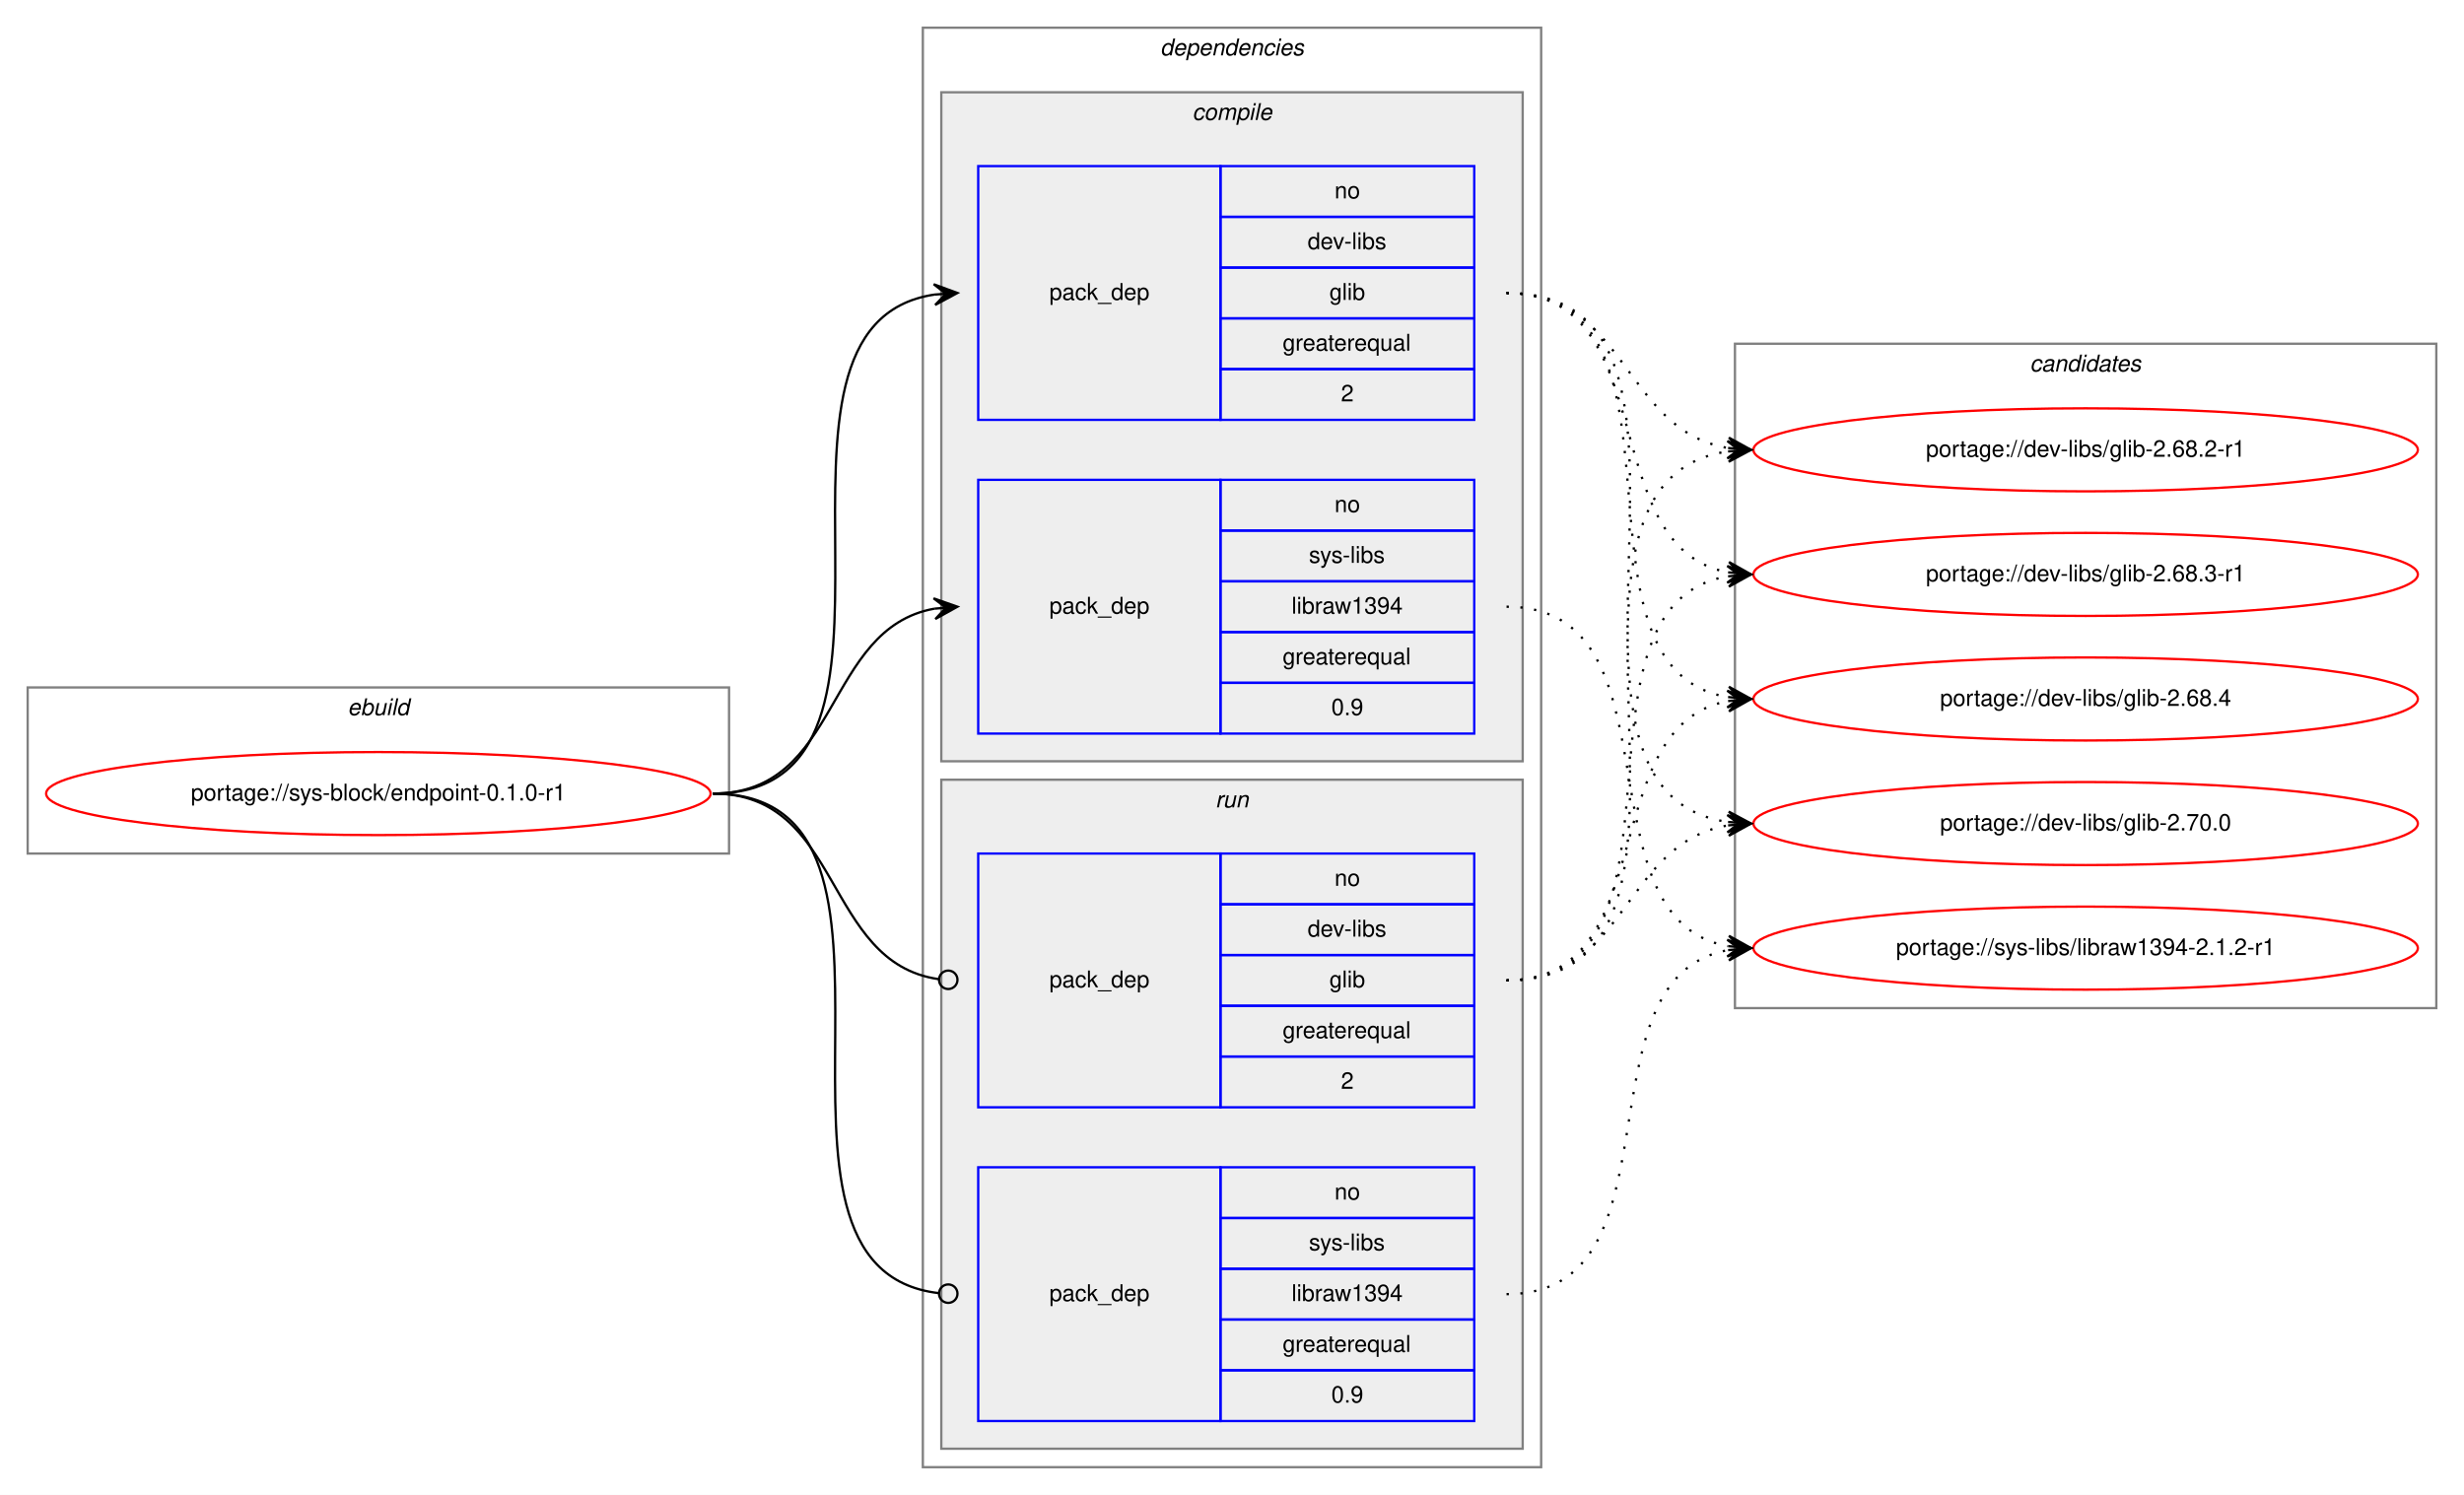
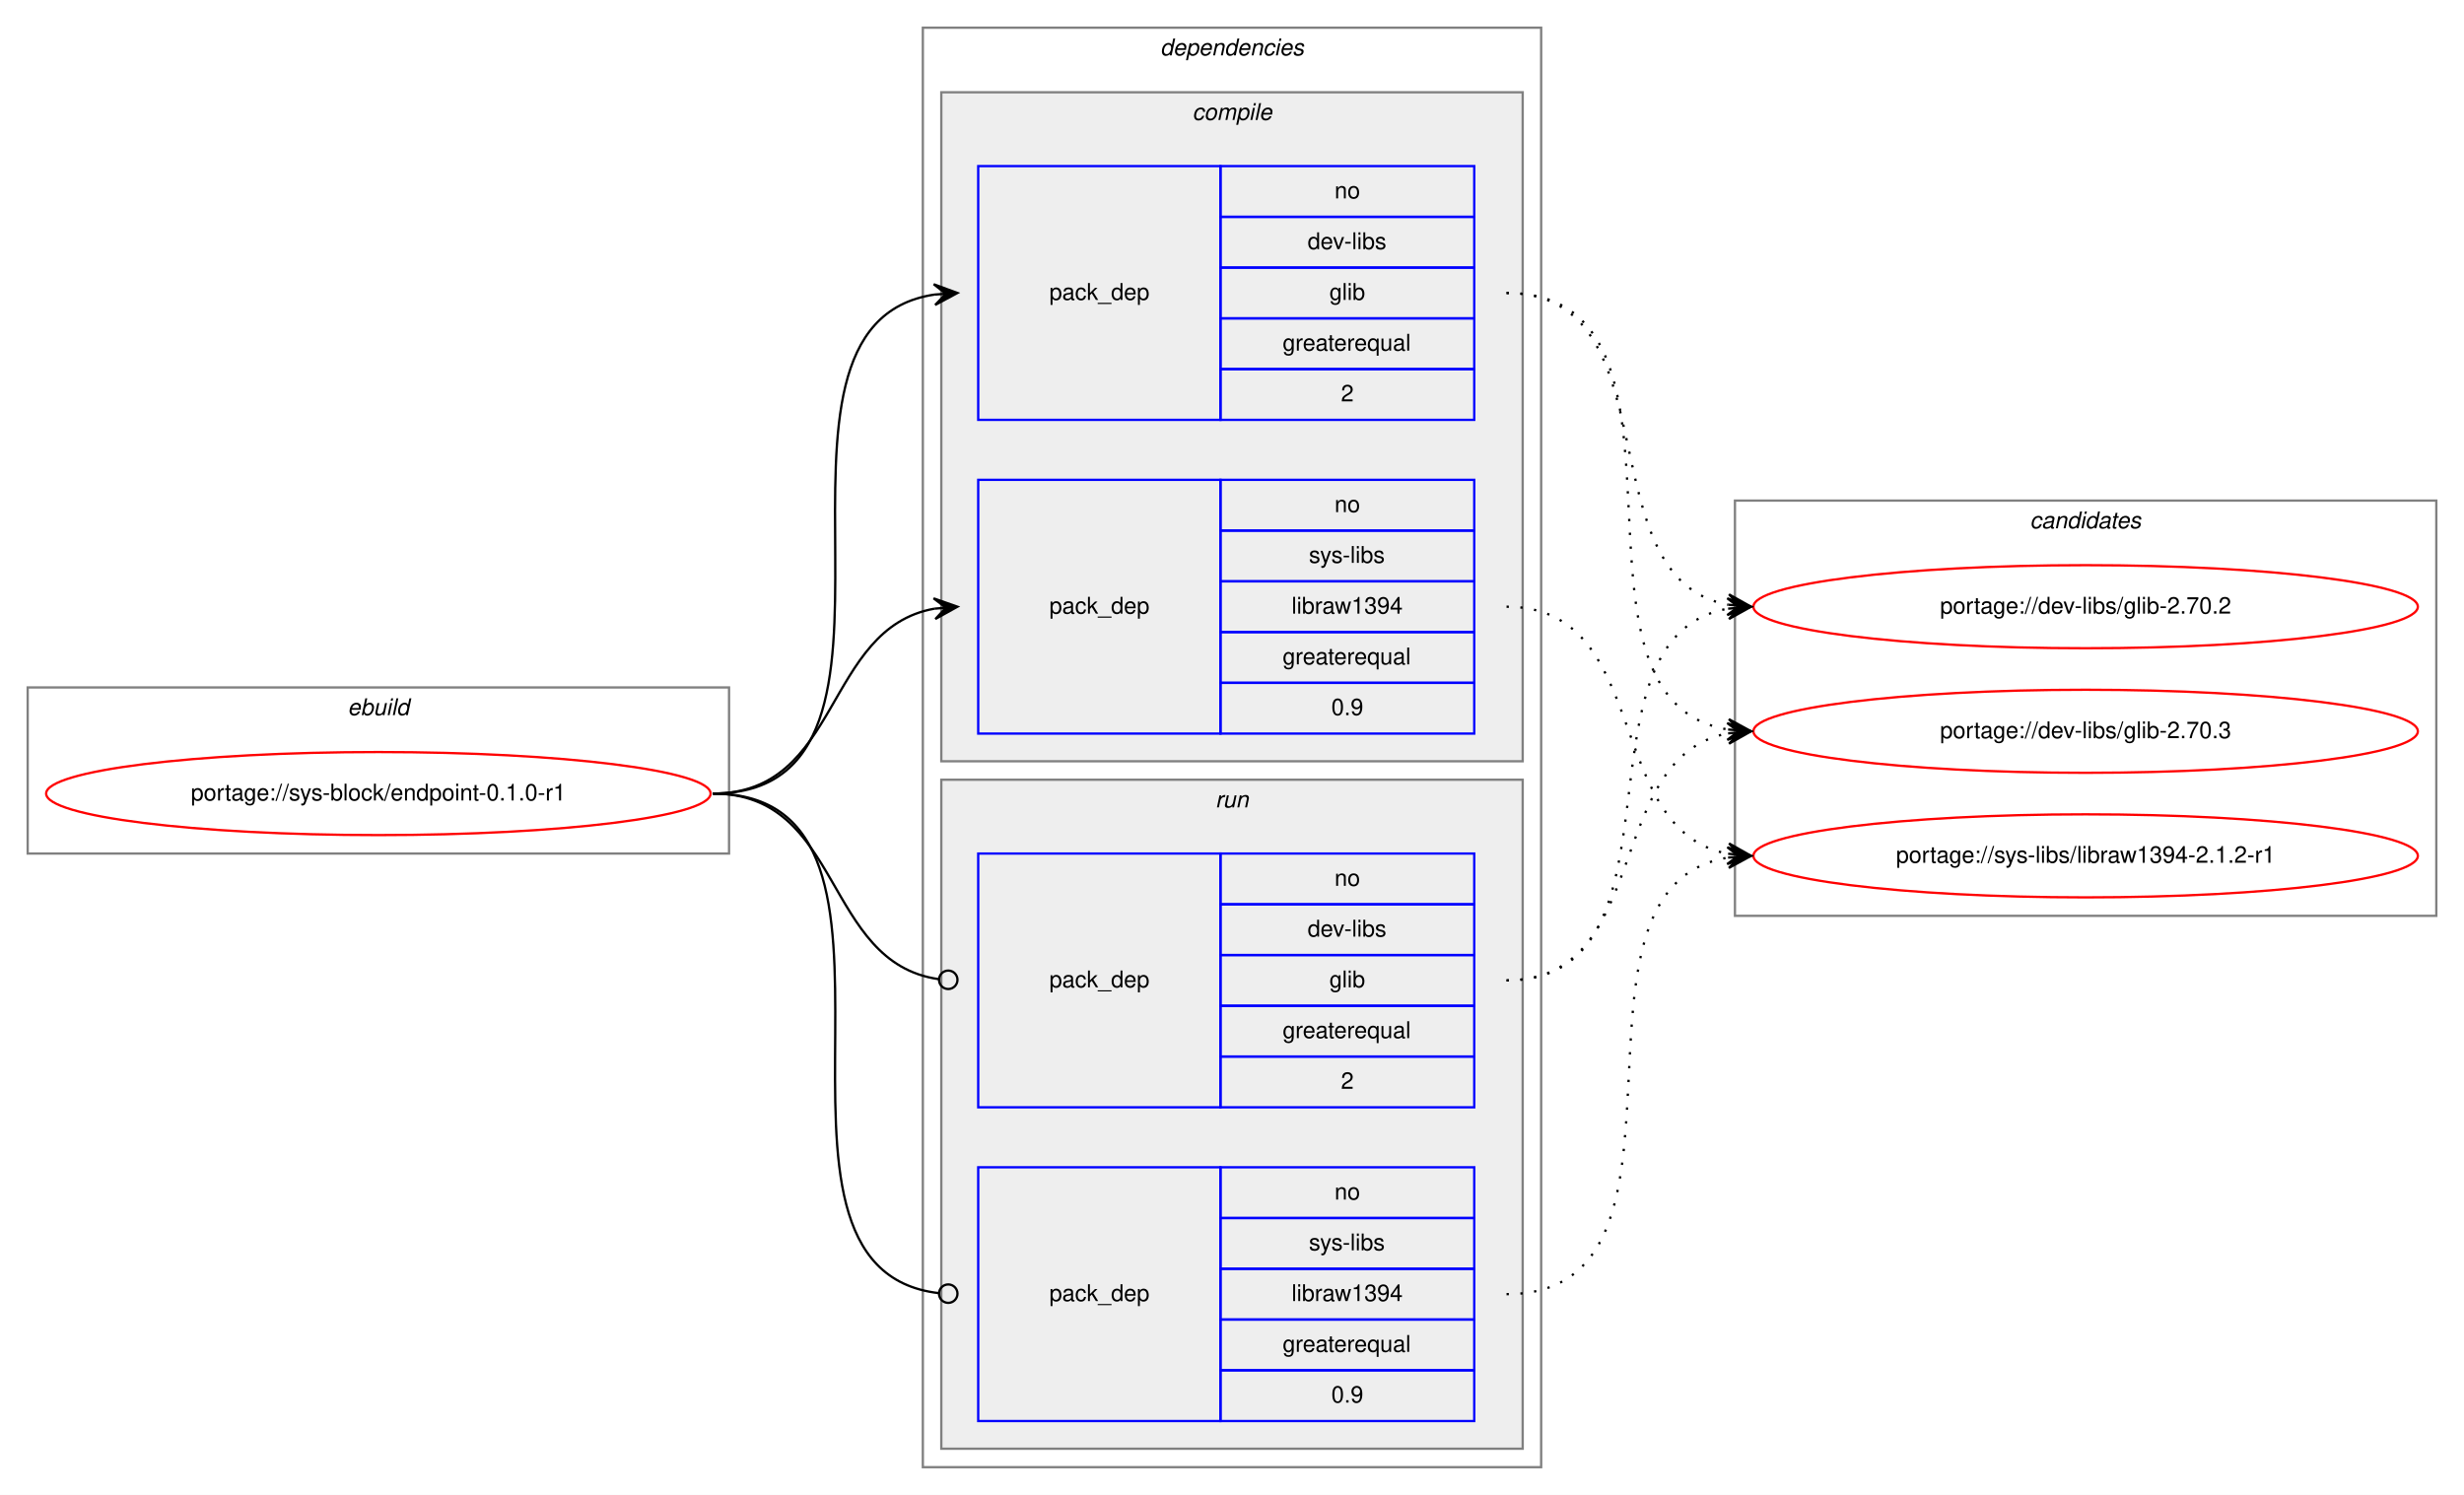
<svg xmlns="http://www.w3.org/2000/svg" xmlns:xlink="http://www.w3.org/1999/xlink" width="1068pt" height="648pt" viewBox="0.00 0.00 1068.00 648.00">
  <g id="graph0" class="graph" transform="scale(1 1) rotate(0) translate(4 644)">
    <polygon fill="white" stroke="transparent" points="-4,4 -4,-644 1064,-644 1064,4 -4,4" />
    <g id="clust1" class="cluster">
      <polygon fill="none" stroke="gray" points="8,-274 8,-346 312,-346 312,-274 8,-274" />
      <text text-anchor="start" x="146.66" y="-334" font-family="Helvetica,sans-Serif" font-style="italic" font-size="10.00">ebuild</text>
    </g>
    <g id="clust2" class="cluster">
      <polygon fill="none" stroke="gray" points="396,-8 396,-632 664,-632 664,-8 396,-8" />
      <text text-anchor="start" x="498.88" y="-620" font-family="Helvetica,sans-Serif" font-style="italic" font-size="10.00">dependencies</text>
    </g>
    <g id="clust3" class="cluster">
      <polygon fill="#eeeeee" stroke="gray" points="404,-314 404,-604 656,-604 656,-314 404,-314" />
      <text text-anchor="start" x="512.78" y="-592" font-family="Helvetica,sans-Serif" font-style="italic" font-size="10.00">compile</text>
    </g>
    <g id="clust7" class="cluster">
      <polygon fill="#eeeeee" stroke="gray" points="404,-16 404,-306 656,-306 656,-16 404,-16" />
      <text text-anchor="start" x="522.78" y="-294" font-family="Helvetica,sans-Serif" font-style="italic" font-size="10.00">run</text>
    </g>
    <g id="clust10" class="cluster">
-       <polygon fill="none" stroke="gray" points="748,-207 748,-495 1052,-495 1052,-207 748,-207" />
-       <text text-anchor="start" x="875.82" y="-483" font-family="Helvetica,sans-Serif" font-style="italic" font-size="10.00">candidates</text>
+       <polygon fill="none" stroke="gray" points="748,-247 748,-427 1052,-427 1052,-247 748,-247" />
+       <text text-anchor="start" x="875.82" y="-415" font-family="Helvetica,sans-Serif" font-style="italic" font-size="10.00">candidates</text>
    </g>
    <g id="node1" class="node">
      <g id="a_node1">
        <a xlink:href="../sys-block/endpoint-0.1.0-r1.svg" xlink:title="portage://sys-block/endpoint-0.1.0-r1">
          <ellipse fill="none" stroke="red" cx="160" cy="-300" rx="144" ry="18" />
          <text text-anchor="middle" x="160" y="-297" font-family="Helvetica,sans-Serif" font-size="10.00">portage://sys-block/endpoint-0.1.0-r1</text>
        </a>
      </g>
    </g>
    <g id="node2" class="node">
      <polygon fill="none" stroke="blue" points="420,-462 420,-572 525,-572 525,-462 420,-462" />
      <text text-anchor="start" x="450.82" y="-514" font-family="Helvetica,sans-Serif" font-size="10.00">pack_dep</text>
      <polygon fill="none" stroke="blue" points="525,-550 525,-572 635,-572 635,-550 525,-550" />
      <text text-anchor="start" x="574.44" y="-558" font-family="Helvetica,sans-Serif" font-size="10.00">no</text>
      <polygon fill="none" stroke="blue" points="525,-528 525,-550 635,-550 635,-528 525,-528" />
      <text text-anchor="start" x="562.78" y="-536" font-family="Helvetica,sans-Serif" font-size="10.00">dev-libs</text>
      <polygon fill="none" stroke="blue" points="525,-506 525,-528 635,-528 635,-506 525,-506" />
      <text text-anchor="start" x="572.22" y="-514" font-family="Helvetica,sans-Serif" font-size="10.00">glib</text>
      <polygon fill="none" stroke="blue" points="525,-484 525,-506 635,-506 635,-484 525,-484" />
      <text text-anchor="start" x="551.94" y="-492" font-family="Helvetica,sans-Serif" font-size="10.00">greaterequal</text>
      <polygon fill="none" stroke="blue" points="525,-462 525,-484 635,-484 635,-462 525,-462" />
      <text text-anchor="start" x="577.22" y="-470" font-family="Helvetica,sans-Serif" font-size="10.00">2</text>
    </g>
    <g id="edge1" class="edge">
      <path fill="none" stroke="black" d="M305,-300C408.77,-300 310.64,-502.83 401.01,-516.3" />
      <polygon fill="black" stroke="black" points="411,-517 400.71,-520.79 406.01,-516.65 401.02,-516.3 401.02,-516.3 401.02,-516.3 406.01,-516.65 401.34,-511.81 411,-517 411,-517" />
    </g>
    <g id="node3" class="node">
      <polygon fill="none" stroke="blue" points="420,-326 420,-436 525,-436 525,-326 420,-326" />
      <text text-anchor="start" x="450.82" y="-378" font-family="Helvetica,sans-Serif" font-size="10.00">pack_dep</text>
      <polygon fill="none" stroke="blue" points="525,-414 525,-436 635,-436 635,-414 525,-414" />
      <text text-anchor="start" x="574.44" y="-422" font-family="Helvetica,sans-Serif" font-size="10.00">no</text>
      <polygon fill="none" stroke="blue" points="525,-392 525,-414 635,-414 635,-392 525,-392" />
      <text text-anchor="start" x="563.34" y="-400" font-family="Helvetica,sans-Serif" font-size="10.00">sys-libs</text>
      <polygon fill="none" stroke="blue" points="525,-370 525,-392 635,-392 635,-370 525,-370" />
      <text text-anchor="start" x="555.83" y="-378" font-family="Helvetica,sans-Serif" font-size="10.00">libraw1394</text>
      <polygon fill="none" stroke="blue" points="525,-348 525,-370 635,-370 635,-348 525,-348" />
      <text text-anchor="start" x="551.94" y="-356" font-family="Helvetica,sans-Serif" font-size="10.00">greaterequal</text>
      <polygon fill="none" stroke="blue" points="525,-326 525,-348 635,-348 635,-326 525,-326" />
      <text text-anchor="start" x="573.05" y="-334" font-family="Helvetica,sans-Serif" font-size="10.00">0.9</text>
    </g>
    <g id="edge2" class="edge">
      <path fill="none" stroke="black" d="M305,-300C360.7,-300 352.97,-371.49 400.99,-380.15" />
      <polygon fill="black" stroke="black" points="411,-381 400.65,-384.63 406.02,-380.57 401.04,-380.15 401.04,-380.15 401.04,-380.15 406.02,-380.57 401.42,-375.67 411,-381 411,-381" />
    </g>
    <g id="node4" class="node">
      <polygon fill="none" stroke="blue" points="420,-164 420,-274 525,-274 525,-164 420,-164" />
      <text text-anchor="start" x="450.82" y="-216" font-family="Helvetica,sans-Serif" font-size="10.00">pack_dep</text>
      <polygon fill="none" stroke="blue" points="525,-252 525,-274 635,-274 635,-252 525,-252" />
      <text text-anchor="start" x="574.44" y="-260" font-family="Helvetica,sans-Serif" font-size="10.00">no</text>
      <polygon fill="none" stroke="blue" points="525,-230 525,-252 635,-252 635,-230 525,-230" />
      <text text-anchor="start" x="562.78" y="-238" font-family="Helvetica,sans-Serif" font-size="10.00">dev-libs</text>
      <polygon fill="none" stroke="blue" points="525,-208 525,-230 635,-230 635,-208 525,-208" />
      <text text-anchor="start" x="572.22" y="-216" font-family="Helvetica,sans-Serif" font-size="10.00">glib</text>
      <polygon fill="none" stroke="blue" points="525,-186 525,-208 635,-208 635,-186 525,-186" />
      <text text-anchor="start" x="551.94" y="-194" font-family="Helvetica,sans-Serif" font-size="10.00">greaterequal</text>
      <polygon fill="none" stroke="blue" points="525,-164 525,-186 635,-186 635,-164 525,-164" />
      <text text-anchor="start" x="577.22" y="-172" font-family="Helvetica,sans-Serif" font-size="10.00">2</text>
    </g>
    <g id="edge3" class="edge">
      <path fill="none" stroke="black" d="M305,-300C361.4,-300 352.77,-226.72 402.81,-219.56" />
      <ellipse fill="none" stroke="black" cx="407.01" cy="-219.27" rx="4" ry="4" />
    </g>
    <g id="node5" class="node">
      <polygon fill="none" stroke="blue" points="420,-28 420,-138 525,-138 525,-28 420,-28" />
      <text text-anchor="start" x="450.82" y="-80" font-family="Helvetica,sans-Serif" font-size="10.00">pack_dep</text>
      <polygon fill="none" stroke="blue" points="525,-116 525,-138 635,-138 635,-116 525,-116" />
      <text text-anchor="start" x="574.44" y="-124" font-family="Helvetica,sans-Serif" font-size="10.00">no</text>
      <polygon fill="none" stroke="blue" points="525,-94 525,-116 635,-116 635,-94 525,-94" />
      <text text-anchor="start" x="563.34" y="-102" font-family="Helvetica,sans-Serif" font-size="10.00">sys-libs</text>
      <polygon fill="none" stroke="blue" points="525,-72 525,-94 635,-94 635,-72 525,-72" />
      <text text-anchor="start" x="555.83" y="-80" font-family="Helvetica,sans-Serif" font-size="10.00">libraw1394</text>
      <polygon fill="none" stroke="blue" points="525,-50 525,-72 635,-72 635,-50 525,-50" />
      <text text-anchor="start" x="551.94" y="-58" font-family="Helvetica,sans-Serif" font-size="10.00">greaterequal</text>
      <polygon fill="none" stroke="blue" points="525,-28 525,-50 635,-50 635,-28 525,-28" />
      <text text-anchor="start" x="573.05" y="-36" font-family="Helvetica,sans-Serif" font-size="10.00">0.9</text>
    </g>
    <g id="edge4" class="edge">
      <path fill="none" stroke="black" d="M305,-300C409.51,-300 309.24,-94.29 402.95,-83.44" />
      <ellipse fill="none" stroke="black" cx="407.01" cy="-83.22" rx="4" ry="4" />
    </g>
    <g id="node6" class="node">
      <g id="a_node6">
-         <a xlink:href="../dev-libs/glib-2.68.2-r1.svg" xlink:title="portage://dev-libs/glib-2.68.2-r1">
-           <ellipse fill="none" stroke="red" cx="900" cy="-449" rx="144" ry="18" />
-           <text text-anchor="middle" x="900" y="-446" font-family="Helvetica,sans-Serif" font-size="10.00">portage://dev-libs/glib-2.68.2-r1</text>
+         <a xlink:href="../dev-libs/glib-2.70.2.svg" xlink:title="portage://dev-libs/glib-2.70.2">
+           <ellipse fill="none" stroke="red" cx="900" cy="-381" rx="144" ry="18" />
+           <text text-anchor="middle" x="900" y="-378" font-family="Helvetica,sans-Serif" font-size="10.00">portage://dev-libs/glib-2.70.2</text>
        </a>
      </g>
    </g>
    <g id="edge5" class="edge">
-       <path fill="none" stroke="black" stroke-dasharray="1,5" d="M649,-517C701.36,-517 699.54,-457.48 744.92,-449.81" />
-       <polygon fill="black" stroke="black" points="755,-449 745.39,-454.29 750.02,-449.4 745.03,-449.8 745.03,-449.8 745.03,-449.8 750.02,-449.4 744.67,-445.32 755,-449 755,-449" />
+       <path fill="none" stroke="black" stroke-dasharray="1,5" d="M649,-517C722.04,-517 682.52,-393.45 745.01,-381.87" />
+       <polygon fill="black" stroke="black" points="755,-381 745.43,-386.35 750.02,-381.43 745.04,-381.87 745.04,-381.87 745.04,-381.87 750.02,-381.43 744.65,-377.38 755,-381 755,-381" />
    </g>
    <g id="node7" class="node">
      <g id="a_node7">
-         <a xlink:href="../dev-libs/glib-2.68.3-r1.svg" xlink:title="portage://dev-libs/glib-2.68.3-r1">
-           <ellipse fill="none" stroke="red" cx="900" cy="-395" rx="144" ry="18" />
-           <text text-anchor="middle" x="900" y="-392" font-family="Helvetica,sans-Serif" font-size="10.00">portage://dev-libs/glib-2.68.3-r1</text>
+         <a xlink:href="../dev-libs/glib-2.70.3.svg" xlink:title="portage://dev-libs/glib-2.70.3">
+           <ellipse fill="none" stroke="red" cx="900" cy="-327" rx="144" ry="18" />
+           <text text-anchor="middle" x="900" y="-324" font-family="Helvetica,sans-Serif" font-size="10.00">portage://dev-libs/glib-2.70.3</text>
        </a>
      </g>
    </g>
    <g id="edge6" class="edge">
-       <path fill="none" stroke="black" stroke-dasharray="1,5" d="M649,-517C717.18,-517 686.71,-407.08 744.88,-395.91" />
-       <polygon fill="black" stroke="black" points="755,-395 745.44,-400.38 750.02,-395.45 745.04,-395.9 745.04,-395.9 745.04,-395.9 750.02,-395.45 744.64,-391.42 755,-395 755,-395" />
+       <path fill="none" stroke="black" stroke-dasharray="1,5" d="M649,-517C742.11,-517 664.54,-340.84 744.98,-327.77" />
+       <polygon fill="black" stroke="black" points="755,-327 745.37,-332.25 750.01,-327.38 745.03,-327.76 745.03,-327.76 745.03,-327.76 750.01,-327.38 744.69,-323.27 755,-327 755,-327" />
    </g>
    <g id="node8" class="node">
      <g id="a_node8">
-         <a xlink:href="../dev-libs/glib-2.68.4.svg" xlink:title="portage://dev-libs/glib-2.68.4">
-           <ellipse fill="none" stroke="red" cx="900" cy="-341" rx="144" ry="18" />
-           <text text-anchor="middle" x="900" y="-338" font-family="Helvetica,sans-Serif" font-size="10.00">portage://dev-libs/glib-2.68.4</text>
+         <a xlink:href="../sys-libs/libraw1394-2.1.2-r1.svg" xlink:title="portage://sys-libs/libraw1394-2.1.2-r1">
+           <ellipse fill="none" stroke="red" cx="900" cy="-273" rx="144" ry="18" />
+           <text text-anchor="middle" x="900" y="-270" font-family="Helvetica,sans-Serif" font-size="10.00">portage://sys-libs/libraw1394-2.1.2-r1</text>
        </a>
      </g>
    </g>
    <g id="edge7" class="edge">
-       <path fill="none" stroke="black" stroke-dasharray="1,5" d="M649,-517C736.57,-517 669.69,-355.14 744.59,-341.86" />
-       <polygon fill="black" stroke="black" points="755,-341 745.41,-346.31 750.02,-341.41 745.03,-341.83 745.03,-341.83 745.03,-341.83 750.02,-341.41 744.66,-337.34 755,-341 755,-341" />
-     </g>
-     <g id="node9" class="node">
-       <g id="a_node9">
-         <a xlink:href="../dev-libs/glib-2.70.0.svg" xlink:title="portage://dev-libs/glib-2.70.0">
-           <ellipse fill="none" stroke="red" cx="900" cy="-287" rx="144" ry="18" />
-           <text text-anchor="middle" x="900" y="-284" font-family="Helvetica,sans-Serif" font-size="10.00">portage://dev-libs/glib-2.70.0</text>
-         </a>
-       </g>
+       <path fill="none" stroke="black" stroke-dasharray="1,5" d="M649,-381C712.58,-381 690.58,-284.49 744.79,-273.93" />
+       <polygon fill="black" stroke="black" points="755,-273 745.45,-278.39 750.02,-273.46 745.04,-273.91 745.04,-273.91 745.04,-273.91 750.02,-273.46 744.63,-269.43 755,-273 755,-273" />
    </g>
    <g id="edge8" class="edge">
-       <path fill="none" stroke="black" stroke-dasharray="1,5" d="M649,-517C757.93,-517 649.88,-301.59 744.82,-287.7" />
-       <polygon fill="black" stroke="black" points="755,-287 745.33,-292.18 750.01,-287.34 745.02,-287.69 745.02,-287.69 745.02,-287.69 750.01,-287.34 744.71,-283.2 755,-287 755,-287" />
-     </g>
-     <g id="node10" class="node">
-       <g id="a_node10">
-         <a xlink:href="../sys-libs/libraw1394-2.1.2-r1.svg" xlink:title="portage://sys-libs/libraw1394-2.1.2-r1">
-           <ellipse fill="none" stroke="red" cx="900" cy="-233" rx="144" ry="18" />
-           <text text-anchor="middle" x="900" y="-230" font-family="Helvetica,sans-Serif" font-size="10.00">portage://sys-libs/libraw1394-2.1.2-r1</text>
-         </a>
-       </g>
+       <path fill="none" stroke="black" stroke-dasharray="1,5" d="M649,-219C731.35,-219 674.36,-367.38 744.73,-380.13" />
+       <polygon fill="black" stroke="black" points="755,-381 744.66,-384.64 750.02,-380.58 745.04,-380.15 745.04,-380.15 745.04,-380.15 750.02,-380.58 745.42,-375.67 755,-381 755,-381" />
    </g>
    <g id="edge9" class="edge">
-       <path fill="none" stroke="black" stroke-dasharray="1,5" d="M649,-381C726.27,-381 678.83,-246 744.9,-233.87" />
-       <polygon fill="black" stroke="black" points="755,-233 745.42,-238.34 750.02,-233.43 745.04,-233.86 745.04,-233.86 745.04,-233.86 750.02,-233.43 744.65,-229.37 755,-233 755,-233" />
+       <path fill="none" stroke="black" stroke-dasharray="1,5" d="M649,-219C712.58,-219 690.58,-315.51 744.79,-326.07" />
+       <polygon fill="black" stroke="black" points="755,-327 744.63,-330.57 750.02,-326.54 745.04,-326.09 745.04,-326.09 745.04,-326.09 750.02,-326.54 745.45,-321.61 755,-327 755,-327" />
    </g>
    <g id="edge10" class="edge">
-       <path fill="none" stroke="black" stroke-dasharray="1,5" d="M649,-219C757.93,-219 649.88,-434.41 744.82,-448.3" />
-       <polygon fill="black" stroke="black" points="755,-449 744.71,-452.8 750.01,-448.66 745.02,-448.31 745.02,-448.31 745.02,-448.31 750.01,-448.66 745.33,-443.82 755,-449 755,-449" />
-     </g>
-     <g id="edge11" class="edge">
-       <path fill="none" stroke="black" stroke-dasharray="1,5" d="M649,-219C736.57,-219 669.69,-380.86 744.59,-394.14" />
-       <polygon fill="black" stroke="black" points="755,-395 744.66,-398.66 750.02,-394.59 745.03,-394.17 745.03,-394.17 745.03,-394.17 750.02,-394.59 745.41,-389.69 755,-395 755,-395" />
-     </g>
-     <g id="edge12" class="edge">
-       <path fill="none" stroke="black" stroke-dasharray="1,5" d="M649,-219C717.18,-219 686.71,-328.92 744.88,-340.09" />
-       <polygon fill="black" stroke="black" points="755,-341 744.64,-344.58 750.02,-340.55 745.04,-340.1 745.04,-340.1 745.04,-340.1 750.02,-340.55 745.44,-335.62 755,-341 755,-341" />
-     </g>
-     <g id="edge13" class="edge">
-       <path fill="none" stroke="black" stroke-dasharray="1,5" d="M649,-219C701.36,-219 699.54,-278.52 744.92,-286.19" />
-       <polygon fill="black" stroke="black" points="755,-287 744.67,-290.68 750.02,-286.6 745.03,-286.2 745.03,-286.2 745.03,-286.2 750.02,-286.6 745.39,-281.71 755,-287 755,-287" />
-     </g>
-     <g id="edge14" class="edge">
-       <path fill="none" stroke="black" stroke-dasharray="1,5" d="M649,-83C726.97,-83 678.23,-219.83 744.81,-232.12" />
-       <polygon fill="black" stroke="black" points="755,-233 744.65,-236.62 750.02,-232.57 745.04,-232.14 745.04,-232.14 745.04,-232.14 750.02,-232.57 745.42,-227.66 755,-233 755,-233" />
+       <path fill="none" stroke="black" stroke-dasharray="1,5" d="M649,-83C742.11,-83 664.54,-259.16 744.98,-272.23" />
+       <polygon fill="black" stroke="black" points="755,-273 744.69,-276.73 750.01,-272.62 745.03,-272.24 745.03,-272.24 745.03,-272.24 750.01,-272.62 745.37,-267.75 755,-273 755,-273" />
    </g>
  </g>
</svg>
